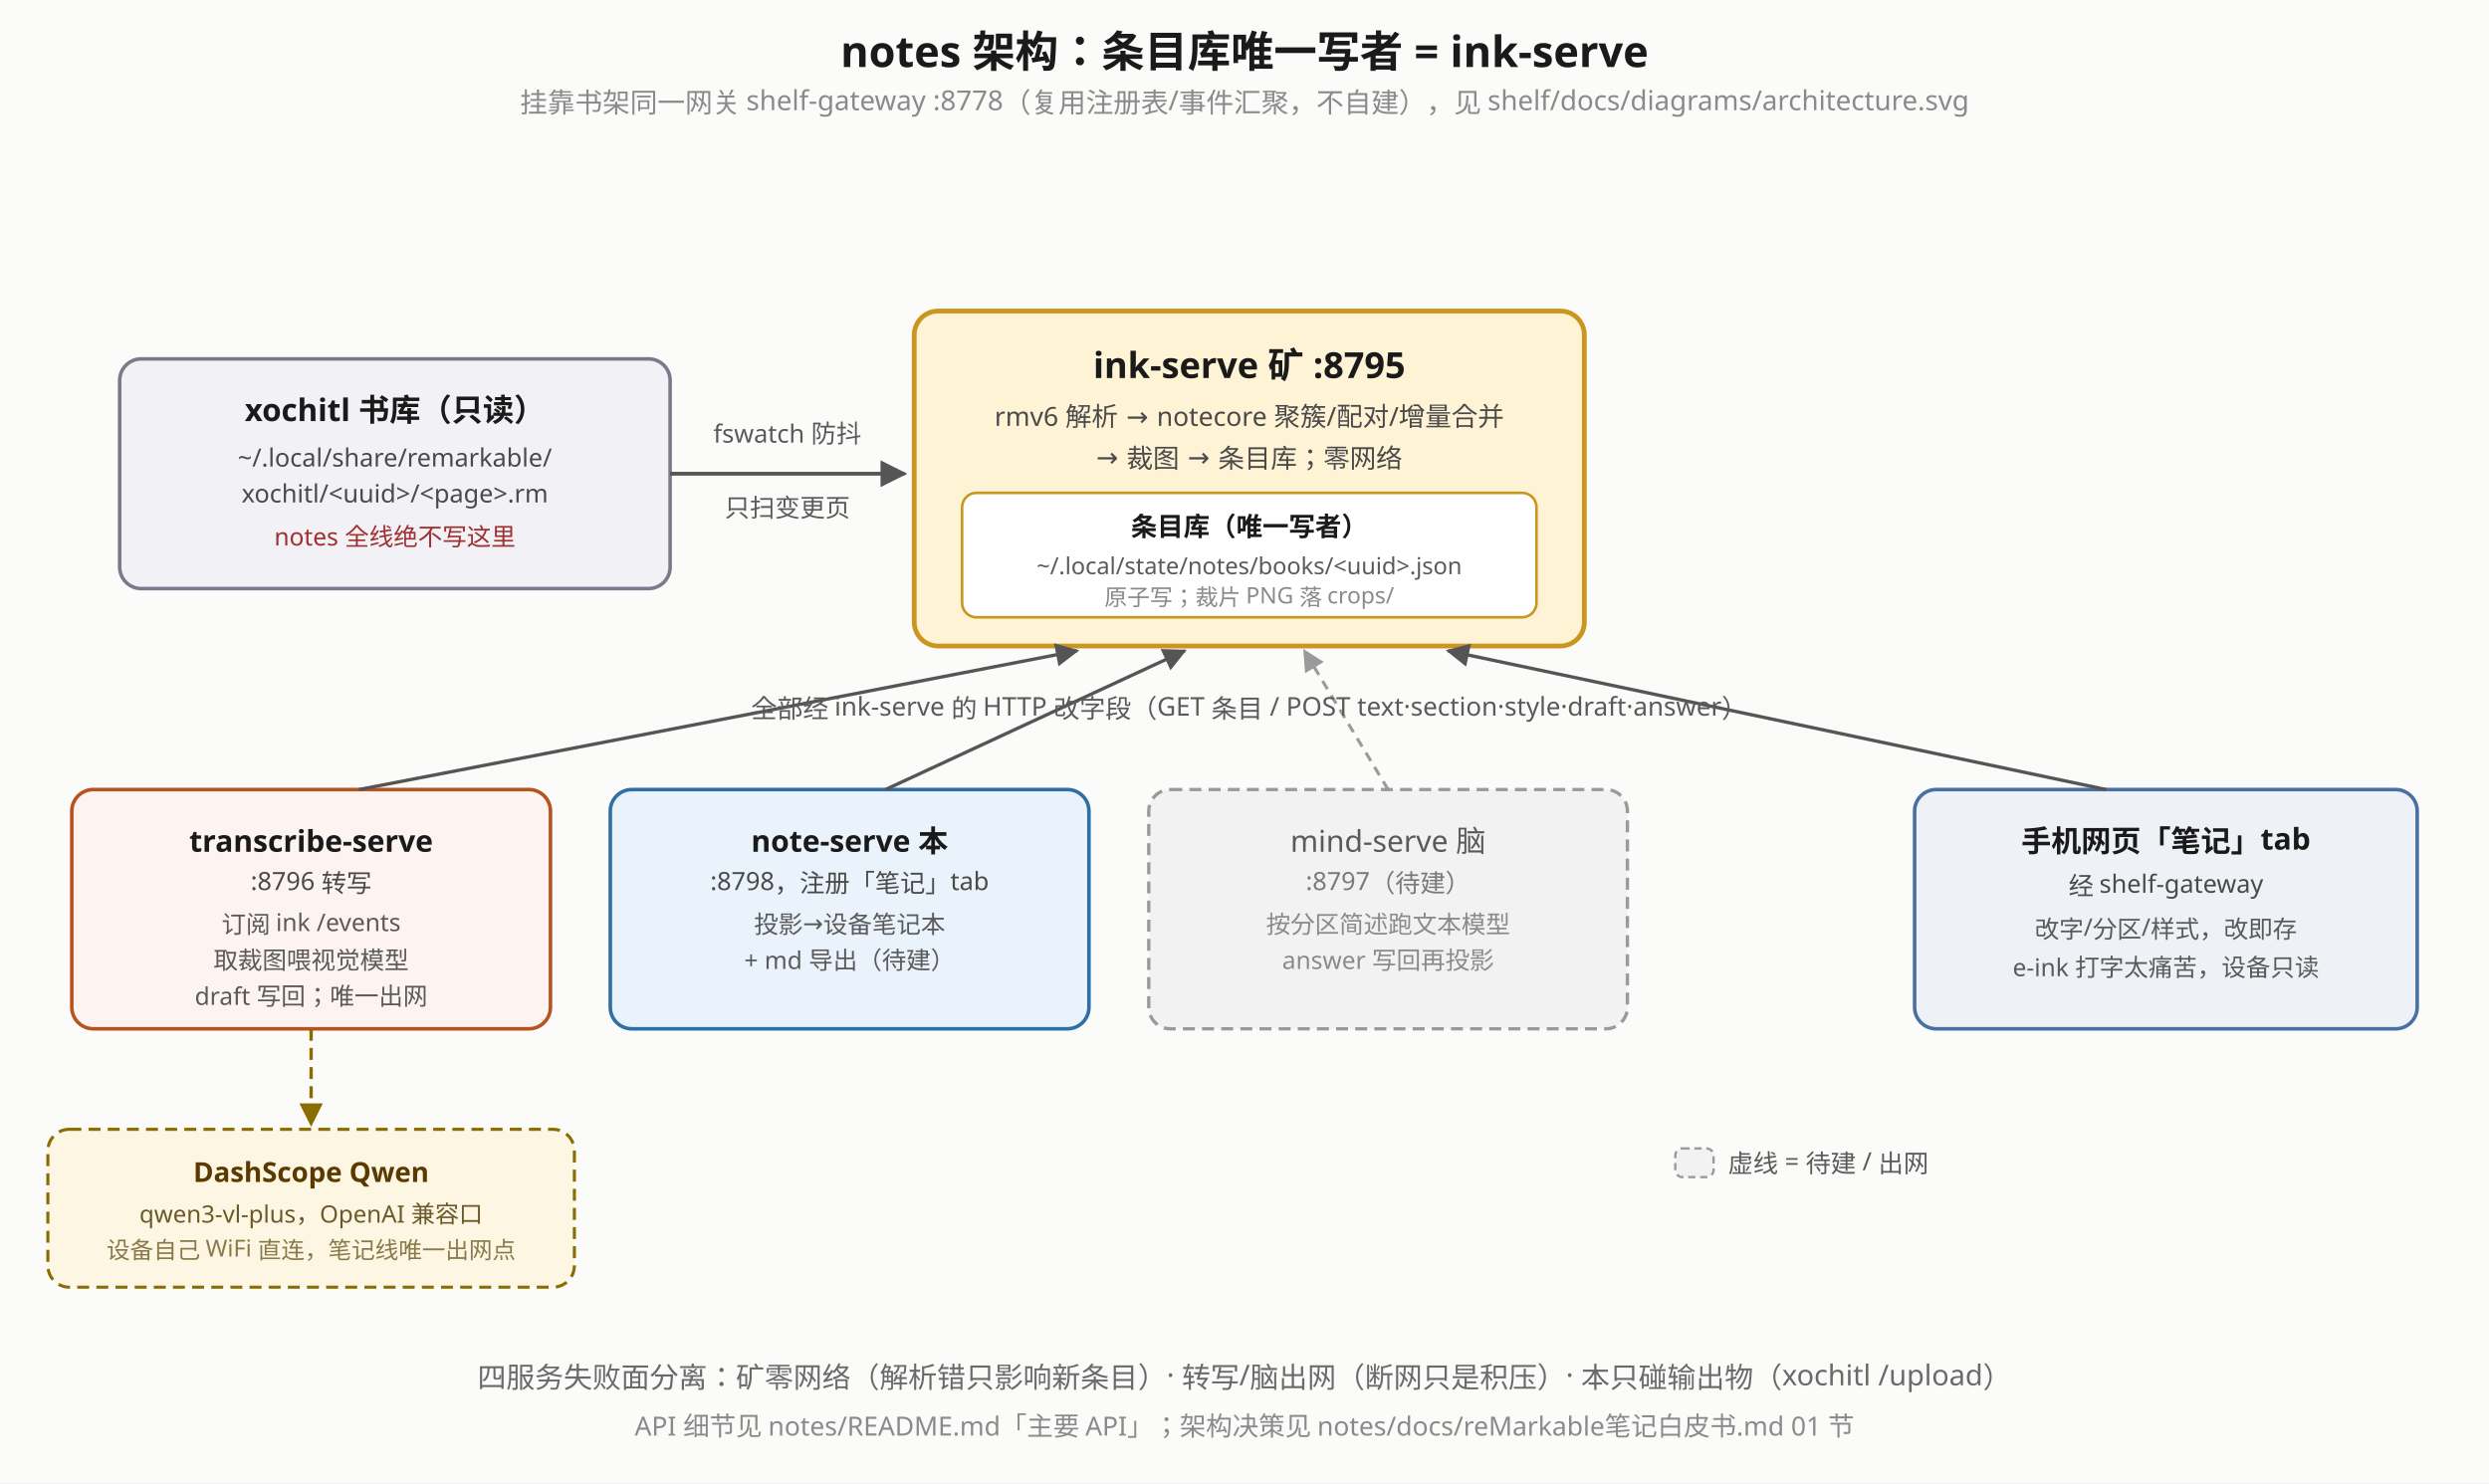
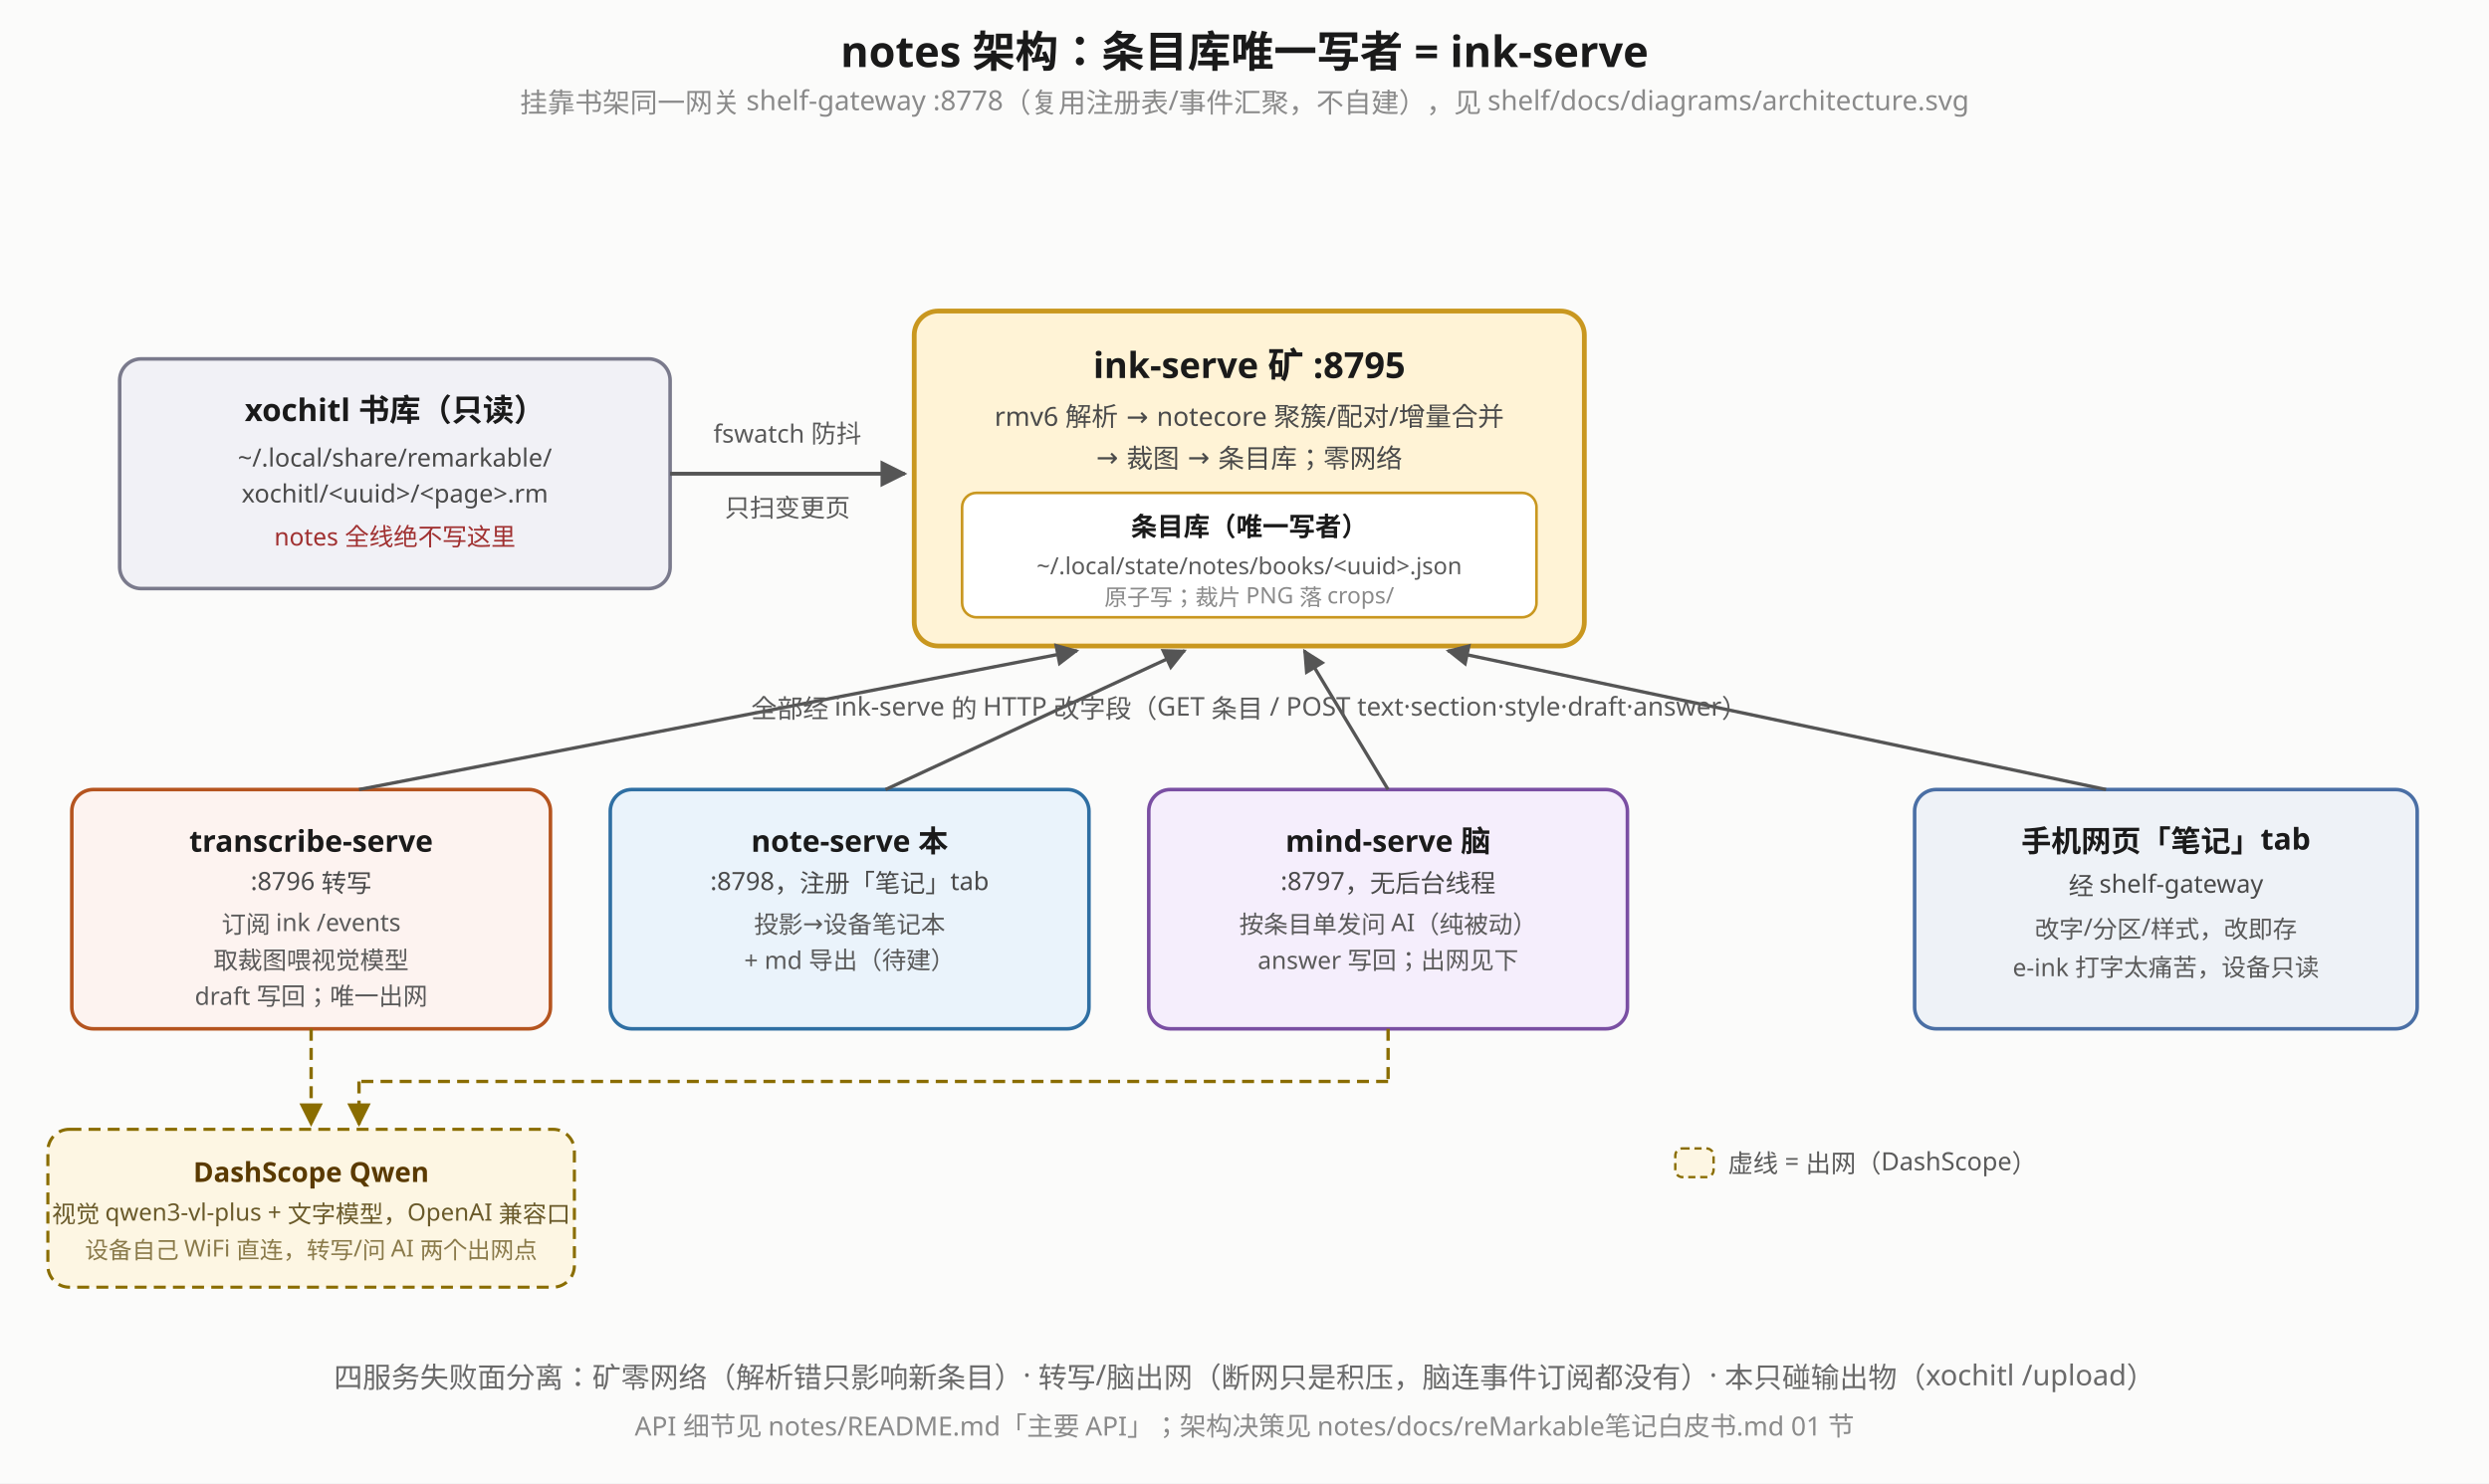
<svg xmlns="http://www.w3.org/2000/svg" viewBox="0 0 1040 620" font-family="sans-serif">
  <defs>
    <marker id="a1" viewBox="0 0 10 10" refX="9" refY="5" markerWidth="7" markerHeight="7" orient="auto-start-reverse">
      <path d="M0,0 L10,5 L0,10 z" fill="#555" />
    </marker>
    <marker id="a2" viewBox="0 0 10 10" refX="9" refY="5" markerWidth="7" markerHeight="7" orient="auto-start-reverse">
      <path d="M0,0 L10,5 L0,10 z" fill="#8a6d00" />
    </marker>
    <marker id="a3" viewBox="0 0 10 10" refX="9" refY="5" markerWidth="7" markerHeight="7" orient="auto-start-reverse">
      <path d="M0,0 L10,5 L0,10 z" fill="#9a9a9a" />
    </marker>
  </defs>
  <rect x="0" y="0" width="1040" height="620" fill="#fbfbfa" />
  <text x="520" y="28" text-anchor="middle" font-size="18" font-weight="bold" fill="#1a1a1a">notes 架构：条目库唯一写者 = ink-serve</text>
  <text x="520" y="47" text-anchor="middle" font-size="11.5" fill="#8a8a8a">挂靠书架同一网关 shelf-gateway :8778（复用注册表/事件汇聚，不自建），见 shelf/docs/diagrams/architecture.svg</text>
  <rect x="50" y="150" width="230" height="96" rx="9" fill="#f1f1f6" stroke="#7a7a8c" stroke-width="1.5" />
  <text x="165" y="176" text-anchor="middle" font-size="13" font-weight="bold" fill="#1a1a1a">xochitl 书库（只读）</text>
  <text x="165" y="195" text-anchor="middle" font-size="10.5" fill="#4a4a4a">~/.local/share/remarkable/</text>
  <text x="165" y="210" text-anchor="middle" font-size="10.5" fill="#4a4a4a">xochitl/&lt;uuid&gt;/&lt;page&gt;.rm</text>
  <text x="165" y="228" text-anchor="middle" font-size="10.2" fill="#a03030">notes 全线绝不写这里</text>
  <line x1="280" y1="198" x2="378" y2="198" stroke="#555" stroke-width="1.6" marker-end="url(#a1)" />
  <text x="329" y="185" text-anchor="middle" font-size="10.5" fill="#5a5a5a">fswatch 防抖</text>
  <text x="329" y="216" text-anchor="middle" font-size="10.5" fill="#5a5a5a">只扫变更页</text>
  <rect x="382" y="130" width="280" height="140" rx="10" fill="#fff3d6" stroke="#c9971f" stroke-width="2" />
  <text x="522" y="158" text-anchor="middle" font-size="15" font-weight="bold" fill="#1a1a1a">ink-serve 矿 :8795</text>
  <text x="522" y="178" text-anchor="middle" font-size="11" fill="#4a4a4a">rmv6 解析 → notecore 聚簇/配对/增量合并</text>
  <text x="522" y="195" text-anchor="middle" font-size="11" fill="#4a4a4a">→ 裁图 → 条目库；零网络</text>
  <rect x="402" y="206" width="240" height="52" rx="6" fill="#ffffff" stroke="#c9971f" stroke-width="1.1" />
  <text x="522" y="224" text-anchor="middle" font-size="11" font-weight="bold" fill="#1a1a1a">条目库（唯一写者）</text>
  <text x="522" y="240" text-anchor="middle" font-size="9.8" fill="#5a5a5a">~/.local/state/notes/books/&lt;uuid&gt;.json</text>
  <text x="522" y="253" text-anchor="middle" font-size="9.5" fill="#8a8a8a">原子写；裁片 PNG 落 crops/</text>
  <rect x="30" y="330" width="200" height="100" rx="9" fill="#fdf3f0" stroke="#b5541f" stroke-width="1.5" />
  <text x="130" y="356" text-anchor="middle" font-size="12.5" font-weight="bold" fill="#1a1a1a">transcribe-serve</text>
  <text x="130" y="372" text-anchor="middle" font-size="10.5" fill="#4a4a4a">:8796 转写</text>
  <text x="130" y="390" text-anchor="middle" font-size="10.2" fill="#5a5a5a">订阅 ink /events</text>
  <text x="130" y="405" text-anchor="middle" font-size="10.2" fill="#5a5a5a">取裁图喂视觉模型</text>
  <text x="130" y="420" text-anchor="middle" font-size="10.2" fill="#5a5a5a">draft 写回；唯一出网</text>
  <rect x="255" y="330" width="200" height="100" rx="9" fill="#eaf3fb" stroke="#2f6fa3" stroke-width="1.5" />
  <text x="355" y="356" text-anchor="middle" font-size="12.5" font-weight="bold" fill="#1a1a1a">note-serve 本</text>
  <text x="355" y="372" text-anchor="middle" font-size="10.5" fill="#4a4a4a">:8798，注册「笔记」tab</text>
  <text x="355" y="390" text-anchor="middle" font-size="10.2" fill="#5a5a5a">投影→设备笔记本</text>
  <text x="355" y="405" text-anchor="middle" font-size="10.2" fill="#5a5a5a">+ md 导出（待建）</text>
-   <rect x="480" y="330" width="200" height="100" rx="9" fill="#f2f2f2" stroke="#9a9a9a" stroke-width="1.4" stroke-dasharray="5 3" />
-   <text x="580" y="356" text-anchor="middle" font-size="12.5" fill="#5a5a5a">mind-serve 脑</text>
-   <text x="580" y="372" text-anchor="middle" font-size="10.5" fill="#7a7a7a">:8797（待建）</text>
-   <text x="580" y="390" text-anchor="middle" font-size="10.2" fill="#8a8a8a">按分区简述跑文本模型</text>
-   <text x="580" y="405" text-anchor="middle" font-size="10.2" fill="#8a8a8a">answer 写回再投影</text>
+   <rect x="480" y="330" width="200" height="100" rx="9" fill="#f5eefc" stroke="#7a4fa3" stroke-width="1.5" />
+   <text x="580" y="356" text-anchor="middle" font-size="12.5" font-weight="bold" fill="#1a1a1a">mind-serve 脑</text>
+   <text x="580" y="372" text-anchor="middle" font-size="10.5" fill="#4a4a4a">:8797，无后台线程</text>
+   <text x="580" y="390" text-anchor="middle" font-size="10.2" fill="#5a5a5a">按条目单发问 AI（纯被动）</text>
+   <text x="580" y="405" text-anchor="middle" font-size="10.2" fill="#5a5a5a">answer 写回；出网见下</text>
  <rect x="800" y="330" width="210" height="100" rx="9" fill="#eef2f7" stroke="#4a6fa5" stroke-width="1.5" />
  <text x="905" y="356" text-anchor="middle" font-size="12.5" font-weight="bold" fill="#1a1a1a">手机网页「笔记」tab</text>
  <text x="905" y="374" text-anchor="middle" font-size="10.5" fill="#4a4a4a">经 shelf-gateway</text>
  <text x="905" y="392" text-anchor="middle" font-size="10.2" fill="#5a5a5a">改字/分区/样式，改即存</text>
  <text x="905" y="408" text-anchor="middle" font-size="10.2" fill="#5a5a5a">e-ink 打字太痛苦，设备只读</text>
  <line x1="150" y1="330" x2="450" y2="272" stroke="#555" stroke-width="1.4" marker-end="url(#a1)" />
  <line x1="370" y1="330" x2="495" y2="272" stroke="#555" stroke-width="1.4" marker-end="url(#a1)" />
-   <line x1="580" y1="330" x2="545" y2="272" stroke="#9a9a9a" stroke-width="1.3" stroke-dasharray="4 3" marker-end="url(#a3)" />
+   <line x1="580" y1="330" x2="545" y2="272" stroke="#555" stroke-width="1.4" marker-end="url(#a1)" />
  <line x1="880" y1="330" x2="605" y2="272" stroke="#555" stroke-width="1.4" marker-end="url(#a1)" />
  <text x="522" y="300" text-anchor="middle" font-size="10.8" fill="#5a5a5a">全部经 ink-serve 的 HTTP 改字段（GET 条目 / POST text·section·style·draft·answer）</text>
  <line x1="130" y1="430" x2="130" y2="470" stroke="#8a6d00" stroke-width="1.4" stroke-dasharray="5 3" marker-end="url(#a2)" />
+   <line x1="580" y1="430" x2="580" y2="452" stroke="#8a6d00" stroke-width="1.4" stroke-dasharray="5 3" />
+   <line x1="580" y1="452" x2="150" y2="452" stroke="#8a6d00" stroke-width="1.4" stroke-dasharray="5 3" />
+   <line x1="150" y1="452" x2="150" y2="470" stroke="#8a6d00" stroke-width="1.4" stroke-dasharray="5 3" marker-end="url(#a2)" />
  <rect x="20" y="472" width="220" height="66" rx="9" fill="#fdf6e3" stroke="#8a6d00" stroke-width="1.3" stroke-dasharray="5 3" />
  <text x="130" y="494" text-anchor="middle" font-size="11.5" font-weight="bold" fill="#5a3a00">DashScope Qwen</text>
-   <text x="130" y="511" text-anchor="middle" font-size="10" fill="#6a5a2a">qwen3-vl-plus，OpenAI 兼容口</text>
-   <text x="130" y="526" text-anchor="middle" font-size="9.8" fill="#8a7a4a">设备自己 WiFi 直连，笔记线唯一出网点</text>
-   <rect x="700" y="480" width="16" height="12" rx="3" fill="#f2f2f2" stroke="#9a9a9a" stroke-dasharray="3 2" />
-   <text x="722" y="490" font-size="10.5" fill="#5a5a5a">虚线 = 待建 / 出网</text>
-   <text x="520" y="580" text-anchor="middle" font-size="12" fill="#6a6a6a">四服务失败面分离：矿零网络（解析错只影响新条目）· 转写/脑出网（断网只是积压）· 本只碰输出物（xochitl /upload）</text>
+   <text x="130" y="511" text-anchor="middle" font-size="10" fill="#6a5a2a">视觉 qwen3-vl-plus + 文字模型，OpenAI 兼容口</text>
+   <text x="130" y="526" text-anchor="middle" font-size="9.8" fill="#8a7a4a">设备自己 WiFi 直连，转写/问 AI 两个出网点</text>
+   <rect x="700" y="480" width="16" height="12" rx="3" fill="#fdf6e3" stroke="#8a6d00" stroke-dasharray="3 2" />
+   <text x="722" y="490" font-size="10.5" fill="#5a5a5a">虚线 = 出网（DashScope）</text>
+   <text x="520" y="580" text-anchor="middle" font-size="12" fill="#6a6a6a">四服务失败面分离：矿零网络（解析错只影响新条目）· 转写/脑出网（断网只是积压，脑连事件订阅都没有）· 本只碰输出物（xochitl /upload）</text>
  <text x="520" y="600" text-anchor="middle" font-size="11" fill="#8a8a8a">API 细节见 notes/README.md「主要 API」；架构决策见 notes/docs/reMarkable笔记白皮书.md 01 节</text>
</svg>
